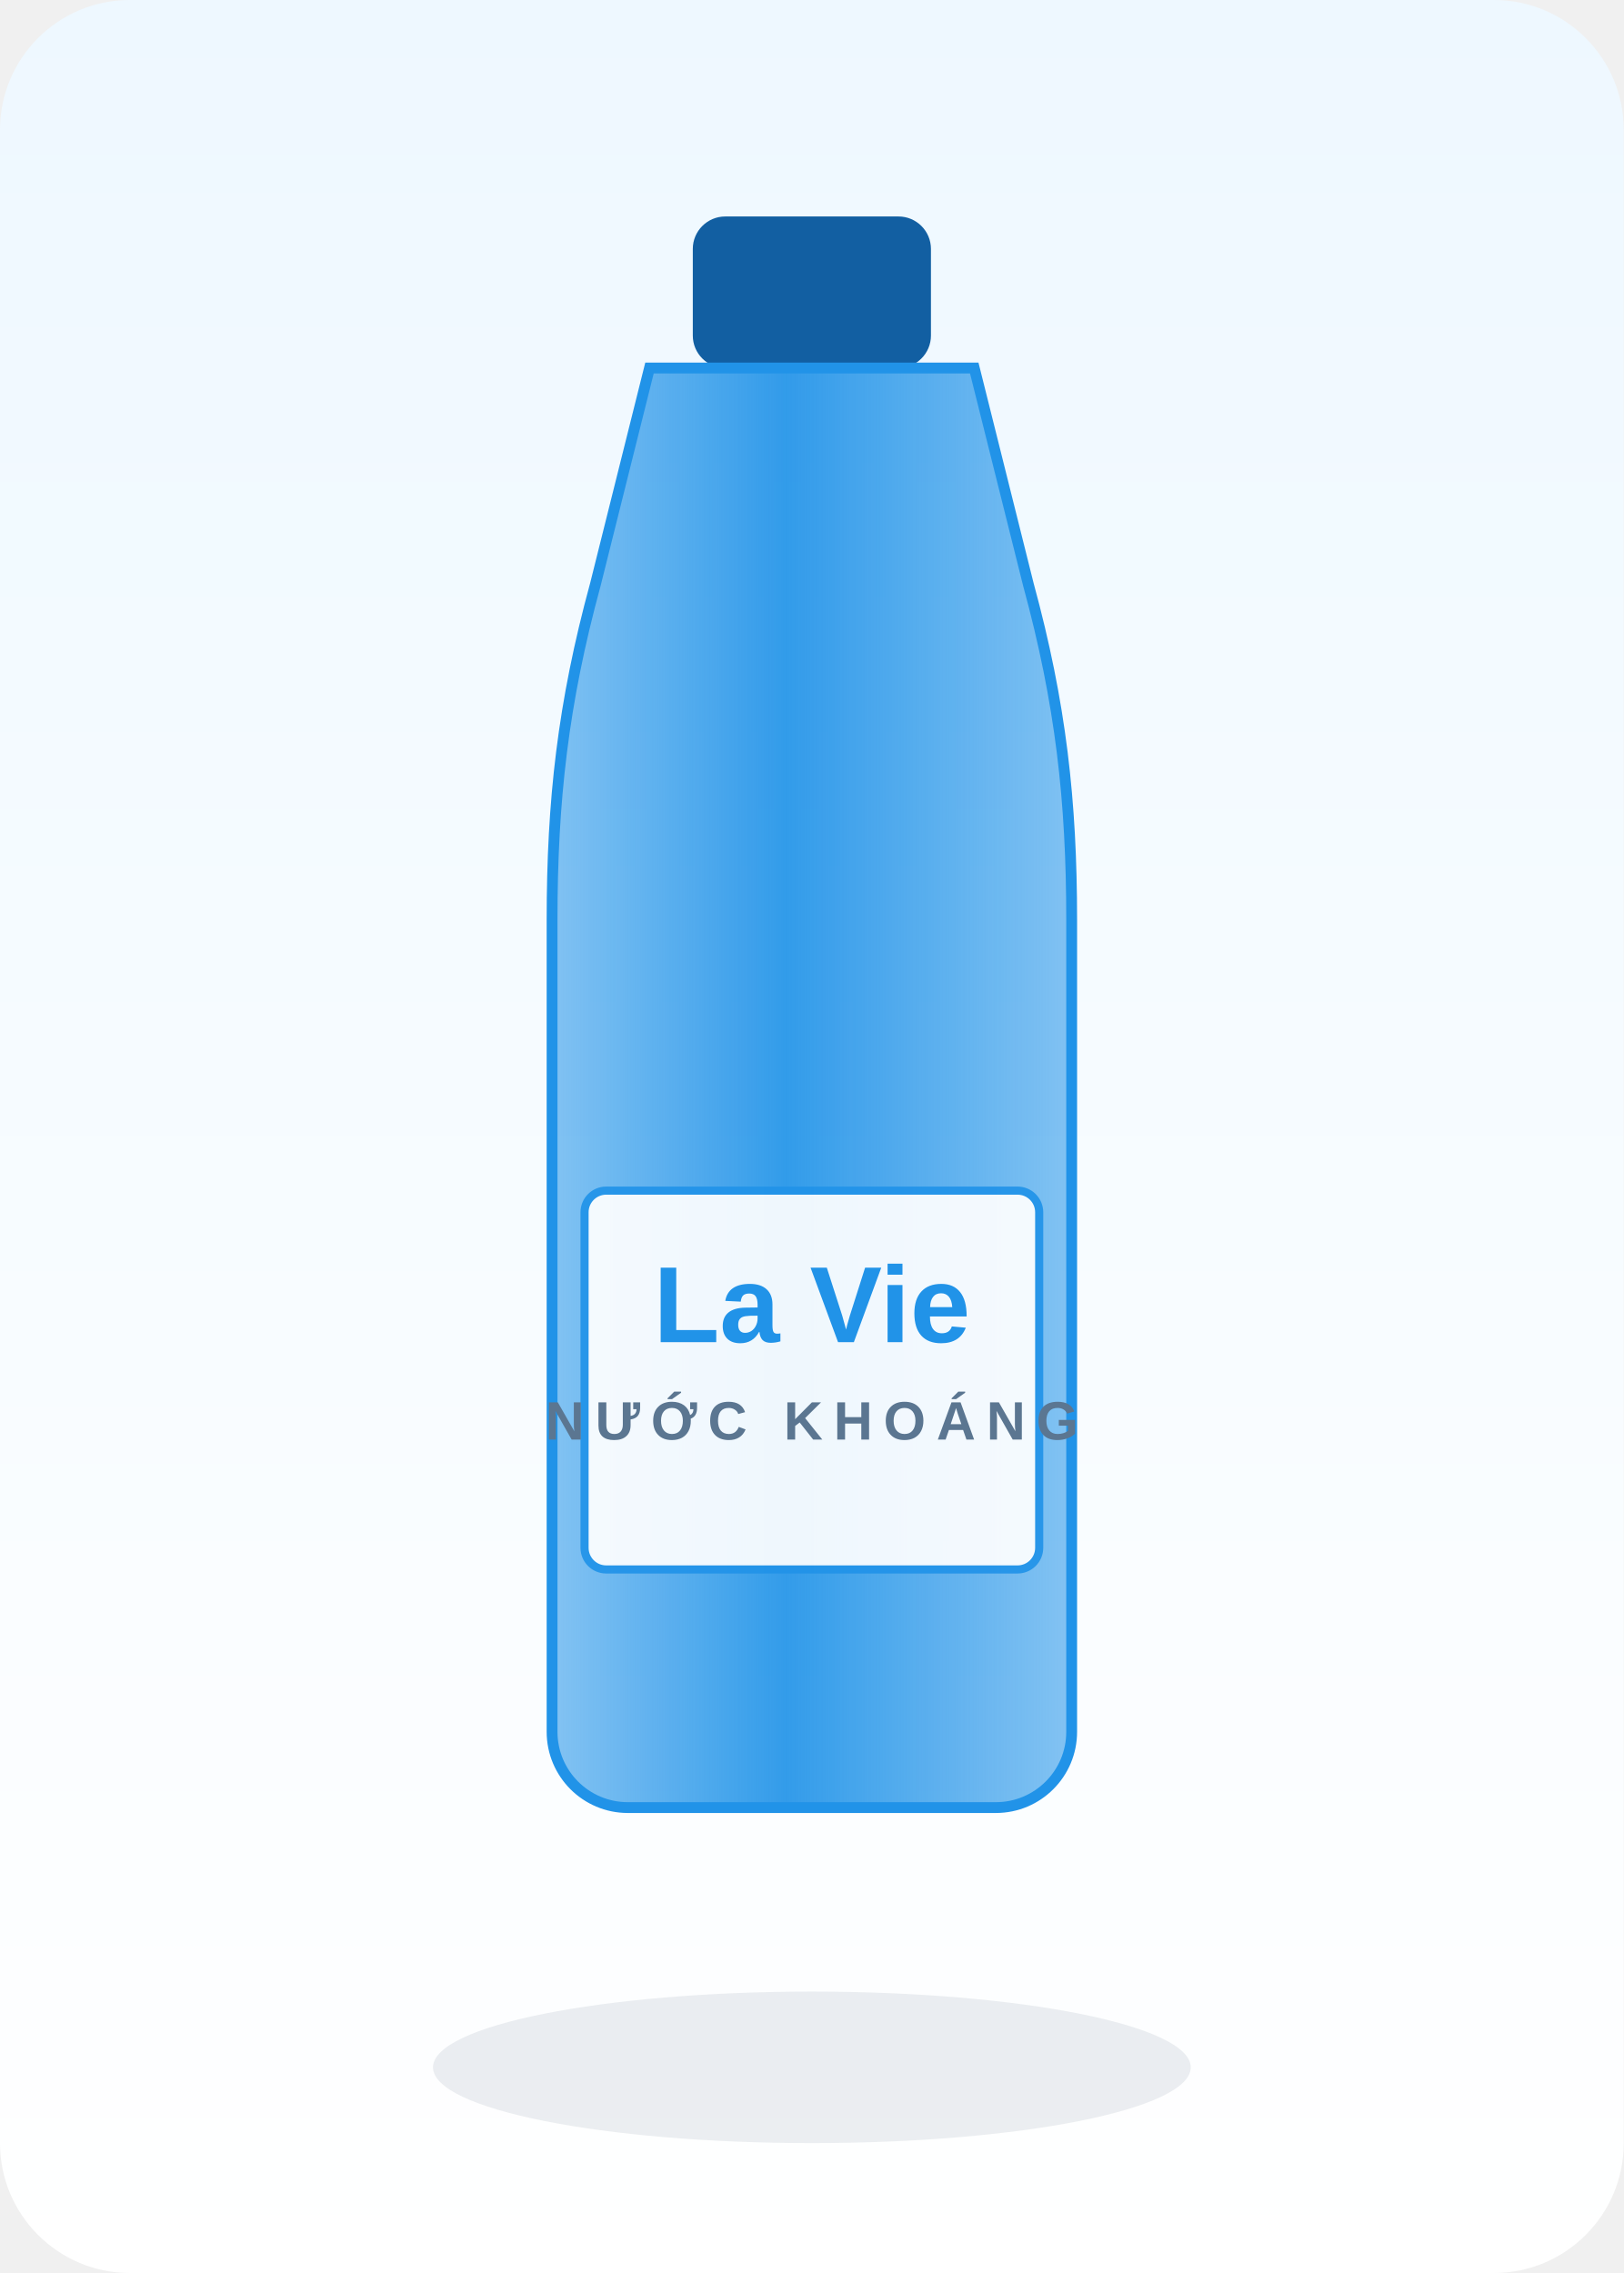
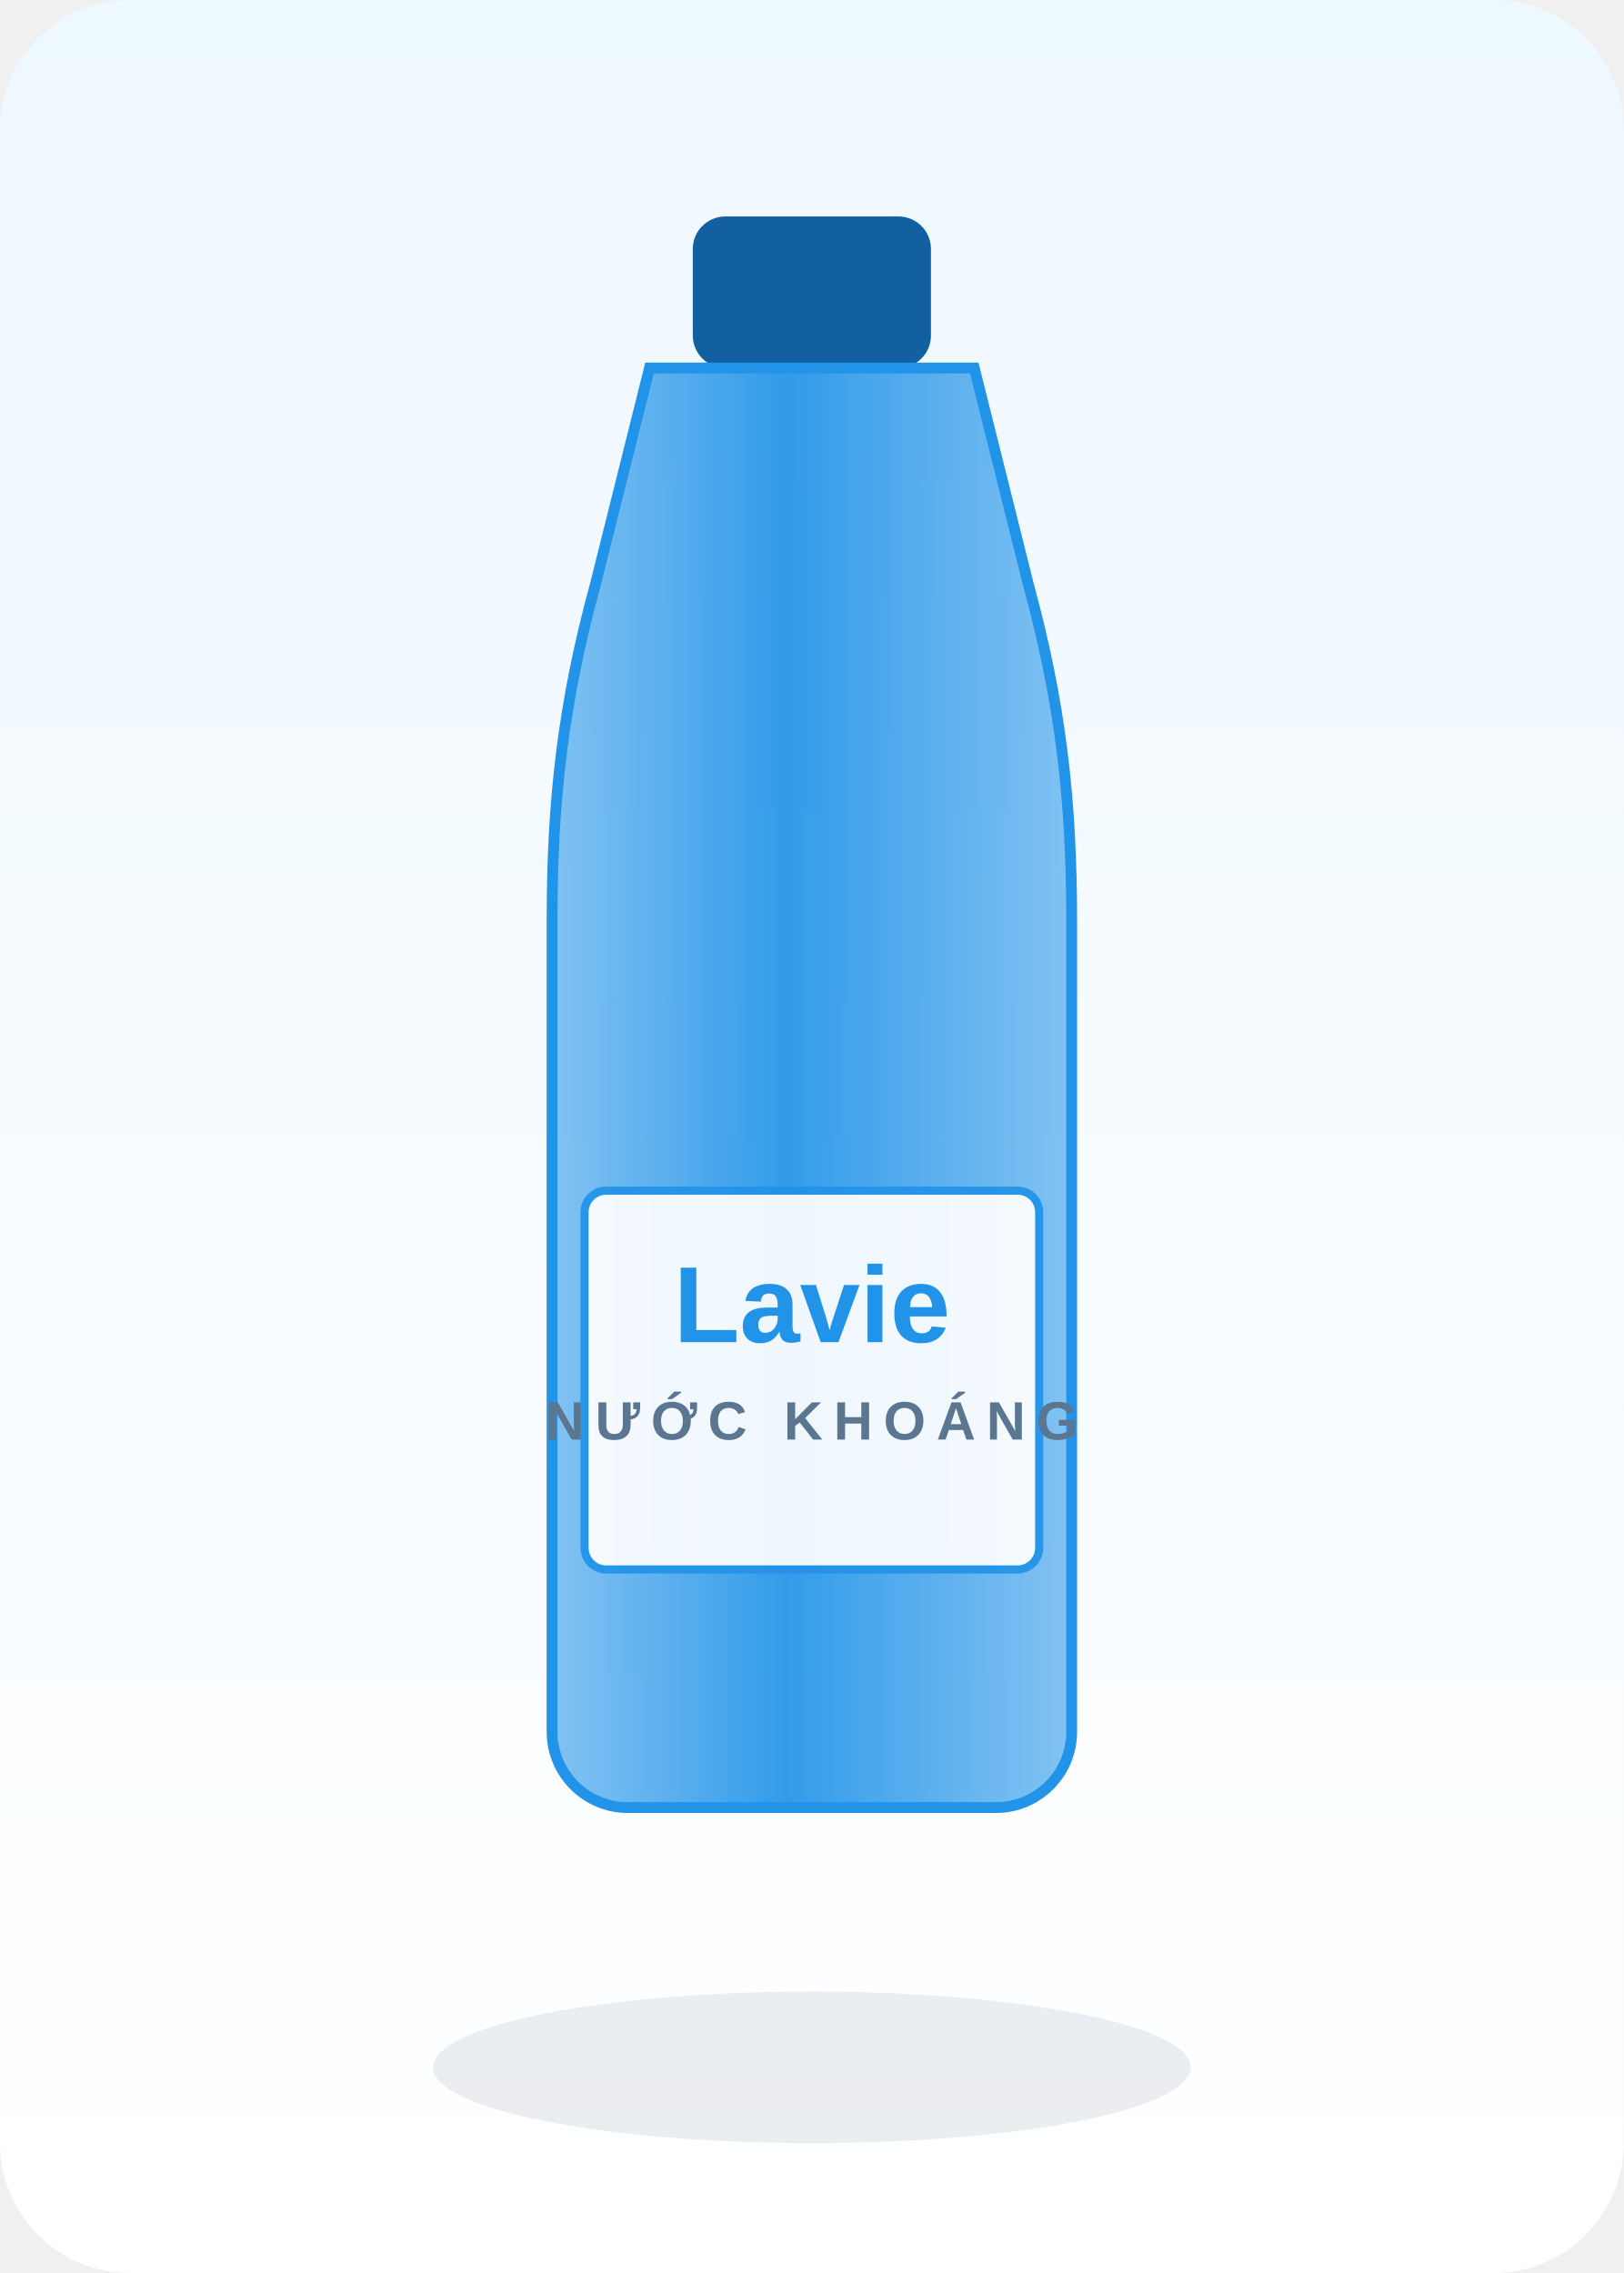
<svg xmlns="http://www.w3.org/2000/svg" width="300" height="420" viewBox="0 0 300 420">
  <defs>
    <linearGradient id="bottle" x1="0" y1="0" x2="1" y2="0">
      <stop offset="0%" stop-color="#2193e8" stop-opacity="0.55" />
      <stop offset="45%" stop-color="#2193e8" stop-opacity="0.92" />
      <stop offset="100%" stop-color="#2193e8" stop-opacity="0.55" />
    </linearGradient>
    <linearGradient id="bg" x1="0" y1="0" x2="0" y2="1">
      <stop offset="0%" stop-color="#eef8ff" />
      <stop offset="100%" stop-color="#ffffff" />
    </linearGradient>
  </defs>
  <rect width="300" height="420" rx="24" fill="url(#bg)" />
  <ellipse cx="150" cy="382" rx="70" ry="14" fill="#0c2947" opacity="0.08" />
  <rect x="128" y="40" width="44" height="28" rx="6" fill="#125fa2" />
  <path d="M120 68 h60 l10 40 c6 22 8 40 8 62 v150 a14 14 0 0 1 -14 14 h-68 a14 14 0 0 1 -14 -14 v-150 c0 -22 2 -40 8 -62 z" fill="url(#bottle)" stroke="#2193e8" stroke-width="2" />
  <rect x="108" y="220" width="84" height="70" rx="4" fill="#ffffff" opacity="0.92" stroke="#2193e8" stroke-width="1.5" />
-   <text x="150" y="248" font-family="'Be Vietnam Pro', Arial, sans-serif" font-weight="800" font-size="20" fill="#2193e8" text-anchor="middle">La Vie</text>
+   <text x="150" y="248" font-family="'Be Vietnam Pro', Arial, sans-serif" font-weight="800" font-size="20" fill="#2193e8" text-anchor="middle">Lavie</text>
  <text x="150" y="266" font-family="'Be Vietnam Pro', Arial, sans-serif" font-weight="600" font-size="10" letter-spacing="2" fill="#5b7691" text-anchor="middle">NƯỚC KHOÁNG</text>
</svg>
